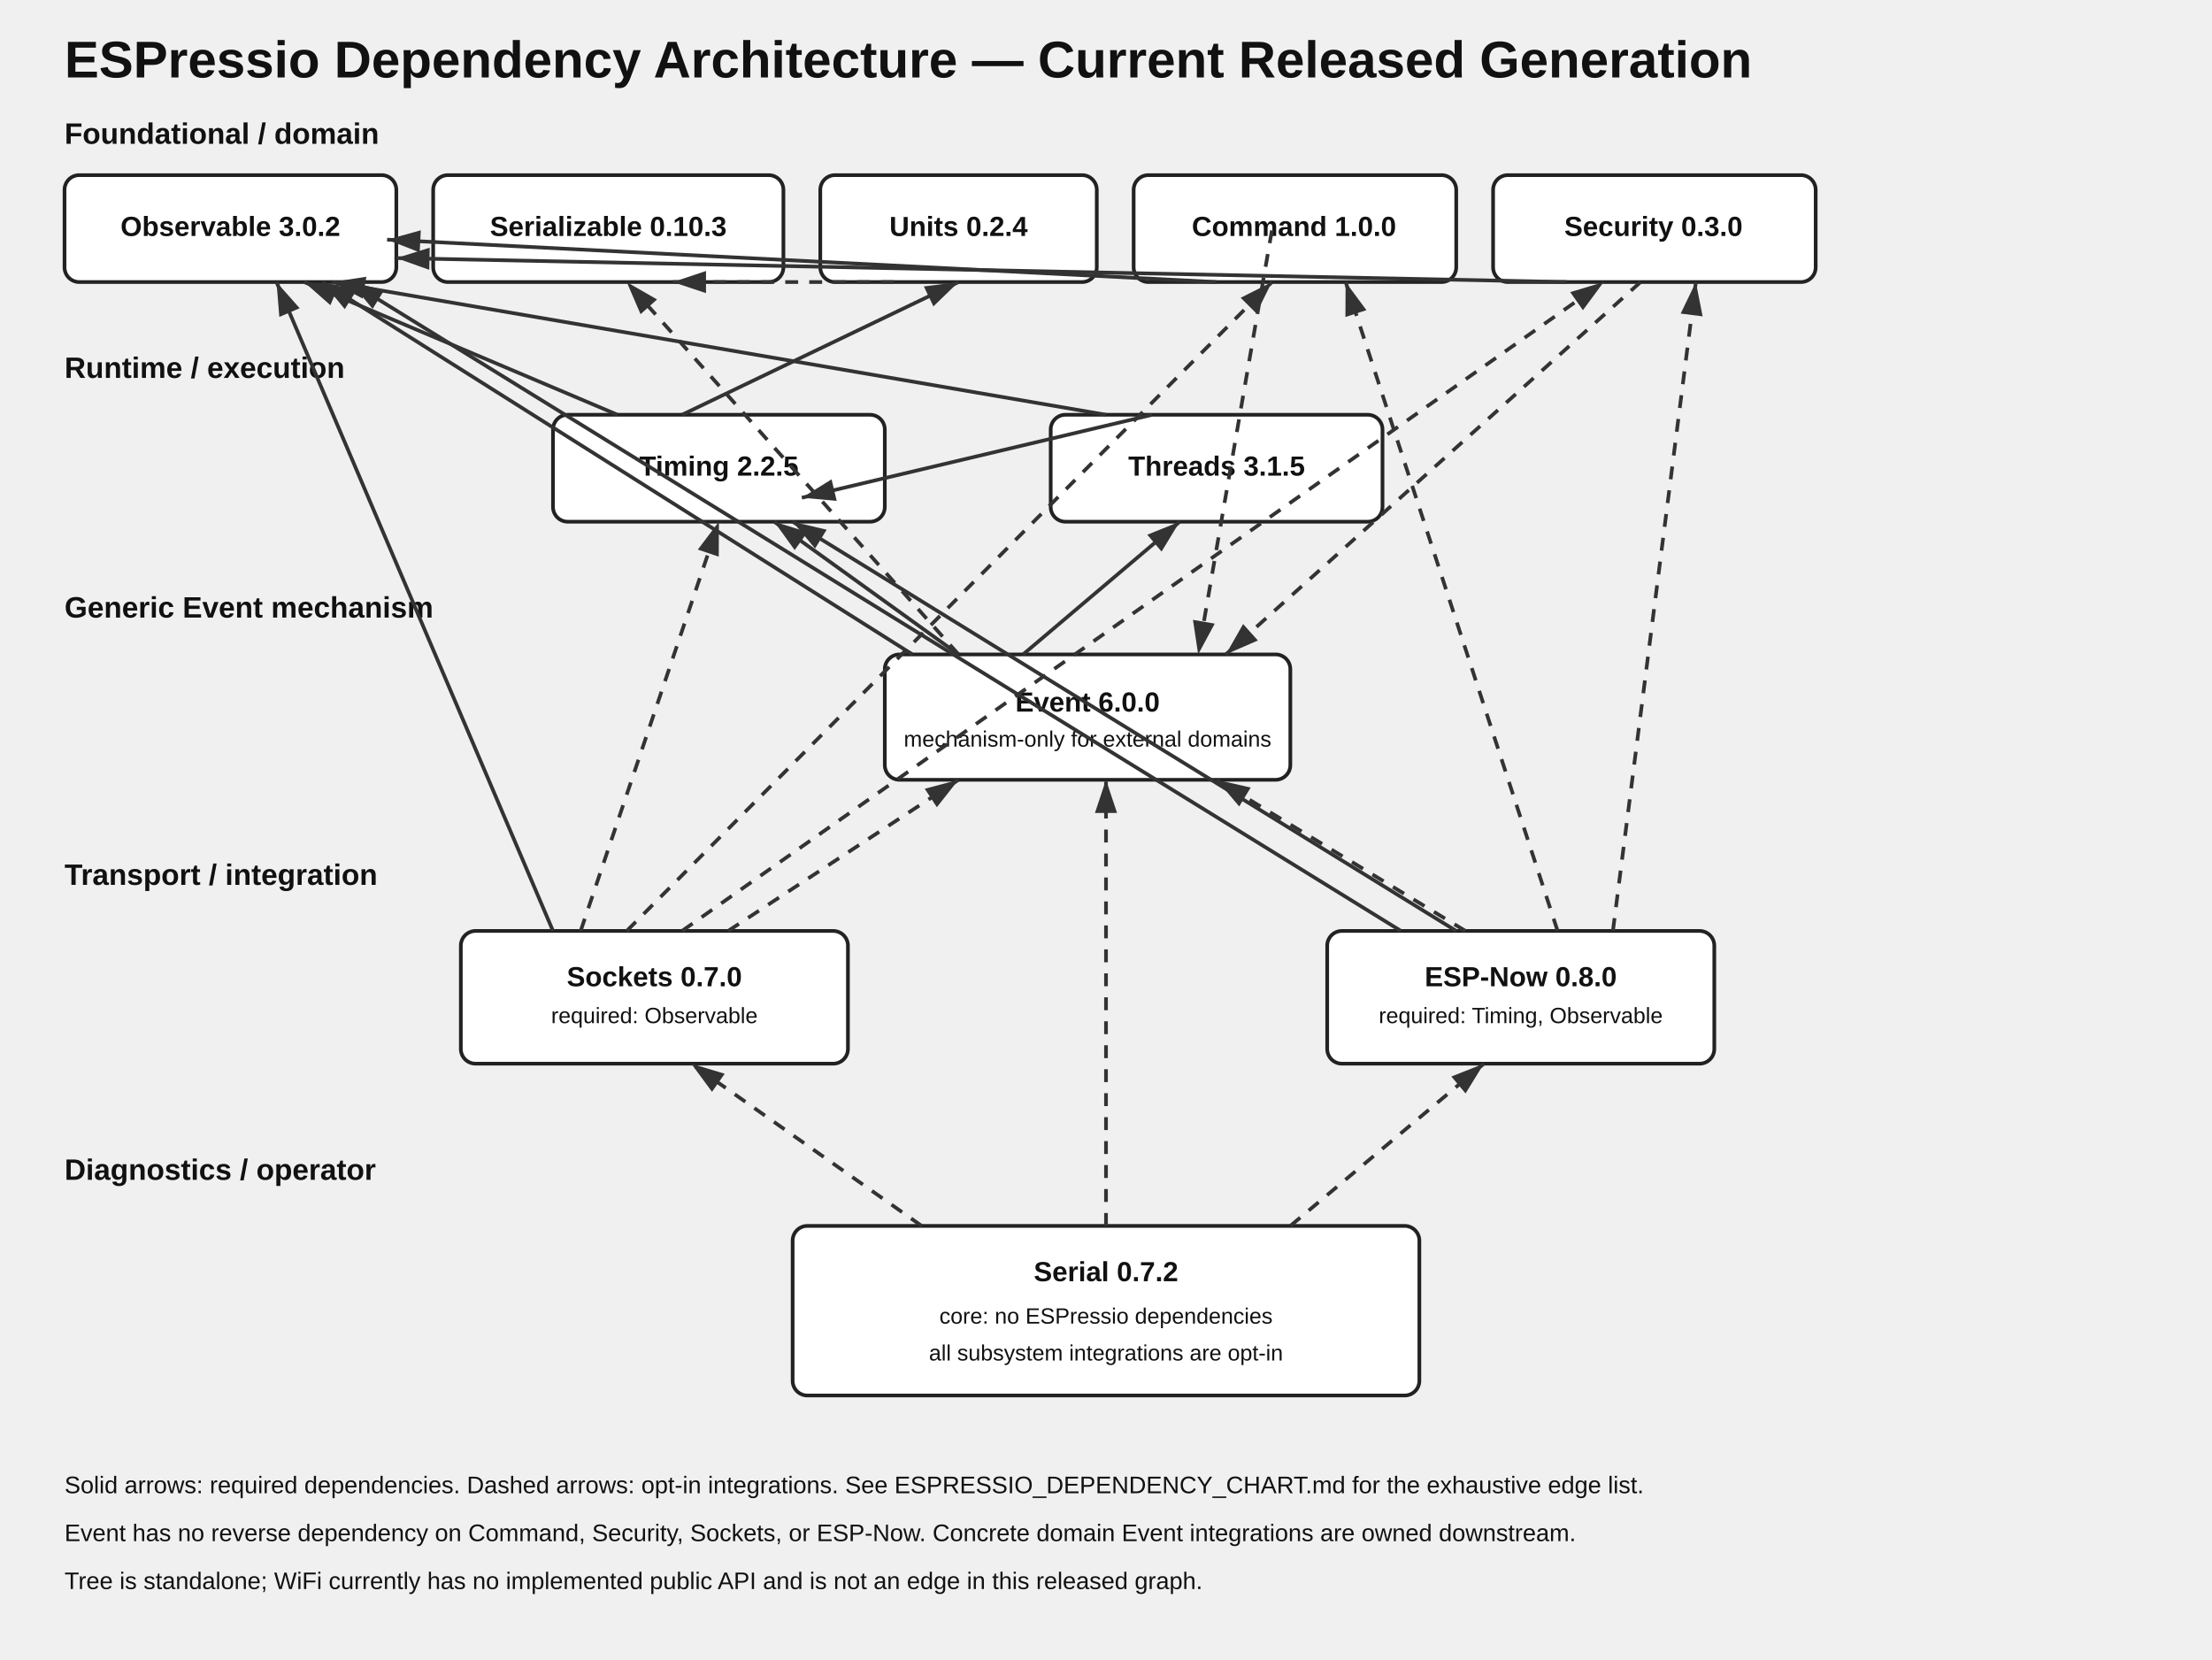
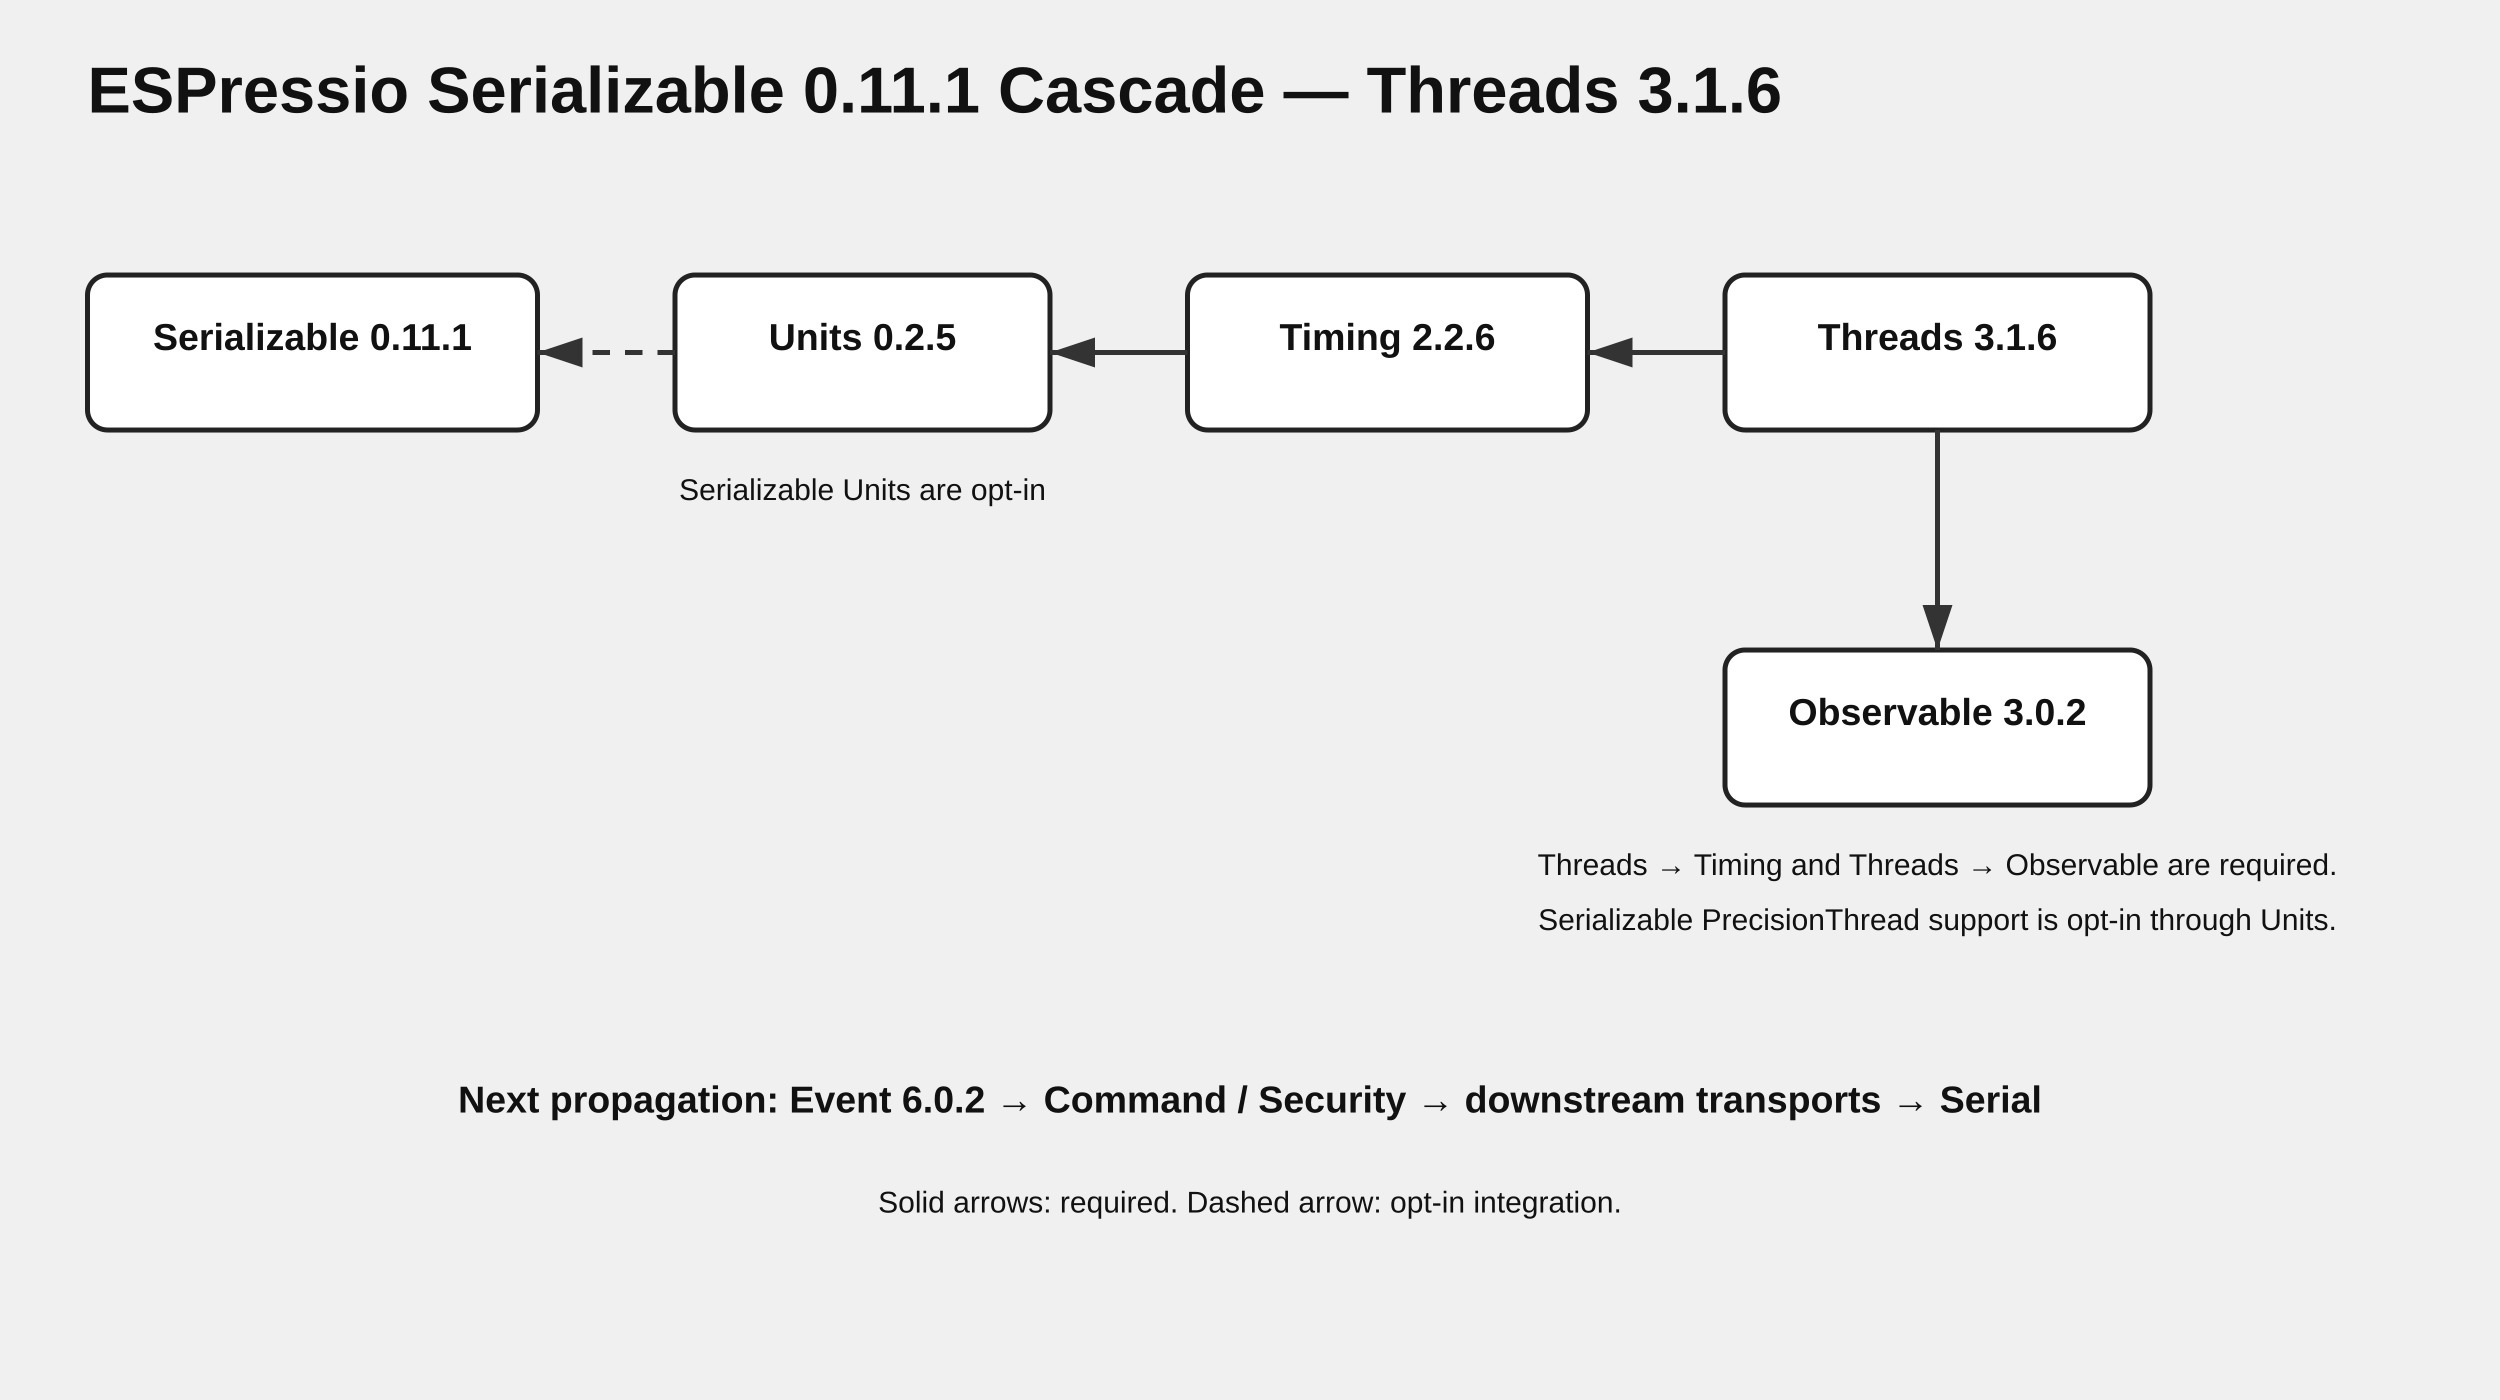
- <svg xmlns="http://www.w3.org/2000/svg" width="1200" height="900" viewBox="0 0 1200 900">
-   <style>text{font-family:Arial,sans-serif;fill:#111}.title{font-size:28px;font-weight:700}.section{font-size:16px;font-weight:700}.node{fill:#fff;stroke:#222;stroke-width:2}.label{font-size:15px;font-weight:600;text-anchor:middle}.small{font-size:12px;text-anchor:middle}.note{font-size:13px}.edge{stroke:#333;stroke-width:2;fill:none;marker-end:url(#arrow)}.optional{stroke-dasharray:7 6}</style>
+ <svg xmlns="http://www.w3.org/2000/svg" width="1000" height="560" viewBox="0 0 1000 560">
+   <style>text{font-family:Arial,sans-serif;fill:#111}.title{font-size:26px;font-weight:700}.node{fill:#fff;stroke:#222;stroke-width:2}.label{font-size:15px;font-weight:600;text-anchor:middle}.small{font-size:12px;text-anchor:middle}.edge{stroke:#333;stroke-width:2;fill:none;marker-end:url(#arrow)}.optional{stroke-dasharray:7 6}</style>
  <defs>
    <marker id="arrow" markerWidth="10" markerHeight="10" refX="9" refY="3" orient="auto">
      <path d="M0,0 L0,6 L9,3 z" fill="#333" />
    </marker>
  </defs>
-   <text class="title" x="35" y="42">ESPressio Dependency Architecture — Current Released Generation</text>
-   <text class="section" x="35" y="78">Foundational / domain</text>
-   <rect class="node" x="35" y="95" width="180" height="58" rx="8" />
-   <text class="label" x="125" y="128">Observable 3.0.2</text>
-   <rect class="node" x="235" y="95" width="190" height="58" rx="8" />
-   <text class="label" x="330" y="128">Serializable 0.10.3</text>
-   <rect class="node" x="445" y="95" width="150" height="58" rx="8" />
-   <text class="label" x="520" y="128">Units 0.2.4</text>
-   <rect class="node" x="615" y="95" width="175" height="58" rx="8" />
-   <text class="label" x="702" y="128">Command 1.0.0</text>
-   <rect class="node" x="810" y="95" width="175" height="58" rx="8" />
-   <text class="label" x="897" y="128">Security 0.3.0</text>
-   <path class="edge optional" d="M485 153 L365 153" />
-   <path class="edge" d="M660 153 L210 130" />
-   <path class="edge" d="M850 153 L215 140" />
-   <text class="section" x="35" y="205">Runtime / execution</text>
-   <rect class="node" x="300" y="225" width="180" height="58" rx="8" />
-   <text class="label" x="390" y="258">Timing 2.2.5</text>
-   <rect class="node" x="570" y="225" width="180" height="58" rx="8" />
-   <text class="label" x="660" y="258">Threads 3.1.5</text>
-   <path class="edge" d="M370 225 L520 153" />
-   <path class="edge" d="M335 225 L165 153" />
-   <path class="edge" d="M625 225 L435 270" />
-   <path class="edge" d="M600 225 L180 153" />
-   <text class="section" x="35" y="335">Generic Event mechanism</text>
-   <rect class="node" x="480" y="355" width="220" height="68" rx="8" />
-   <text class="label" x="590" y="386">Event 6.0.0</text>
-   <text class="small" x="590" y="405">mechanism-only for external domains</text>
-   <path class="edge" d="M555 355 L640 283" />
-   <path class="edge" d="M520 355 L420 283" />
-   <path class="edge" d="M495 355 L175 153" />
-   <path class="edge optional" d="M520 355 L340 153" />
-   <path class="edge optional" d="M690 125 L650 355" />
-   <path class="edge optional" d="M890 153 L665 355" />
-   <text class="section" x="35" y="480">Transport / integration</text>
-   <rect class="node" x="250" y="505" width="210" height="72" rx="8" />
-   <text class="label" x="355" y="535">Sockets 0.7.0</text>
-   <text class="small" x="355" y="555">required: Observable</text>
-   <rect class="node" x="720" y="505" width="210" height="72" rx="8" />
-   <text class="label" x="825" y="535">ESP-Now 0.8.0</text>
-   <text class="small" x="825" y="555">required: Timing, Observable</text>
-   <path class="edge" d="M300 505 L150 153" />
-   <path class="edge optional" d="M395 505 L520 423" />
-   <path class="edge optional" d="M340 505 L690 153" />
-   <path class="edge optional" d="M370 505 L870 153" />
-   <path class="edge optional" d="M315 505 L390 283" />
-   <path class="edge" d="M790 505 L430 283" />
-   <path class="edge" d="M760 505 L190 153" />
-   <path class="edge optional" d="M795 505 L660 423" />
-   <path class="edge optional" d="M845 505 L730 153" />
-   <path class="edge optional" d="M875 505 L920 153" />
-   <text class="section" x="35" y="640">Diagnostics / operator</text>
-   <rect class="node" x="430" y="665" width="340" height="92" rx="8" />
-   <text class="label" x="600" y="695">Serial 0.7.2</text>
-   <text class="small" x="600" y="718">core: no ESPressio dependencies</text>
-   <text class="small" x="600" y="738">all subsystem integrations are opt-in</text>
-   <path class="edge optional" d="M500 665 L375 577" />
-   <path class="edge optional" d="M700 665 L805 577" />
-   <path class="edge optional" d="M600 665 L600 423" />
-   <text class="note" x="35" y="810">Solid arrows: required dependencies. Dashed arrows: opt-in integrations. See ESPRESSIO_DEPENDENCY_CHART.md for the exhaustive edge list.</text>
-   <text class="note" x="35" y="836">Event has no reverse dependency on Command, Security, Sockets, or ESP-Now. Concrete domain Event integrations are owned downstream.</text>
-   <text class="note" x="35" y="862">Tree is standalone; WiFi currently has no implemented public API and is not an edge in this released graph.</text>
+   <text class="title" x="35" y="45">ESPressio Serializable 0.11.1 Cascade — Threads 3.1.6</text>
+   <rect class="node" x="35" y="110" width="180" height="62" rx="8" />
+   <text class="label" x="125" y="140">Serializable 0.11.1</text>
+   <rect class="node" x="270" y="110" width="150" height="62" rx="8" />
+   <text class="label" x="345" y="140">Units 0.2.5</text>
+   <rect class="node" x="475" y="110" width="160" height="62" rx="8" />
+   <text class="label" x="555" y="140">Timing 2.2.6</text>
+   <rect class="node" x="690" y="110" width="170" height="62" rx="8" />
+   <text class="label" x="775" y="140">Threads 3.1.6</text>
+   <path class="edge optional" d="M270 141 L215 141" />
+   <path class="edge" d="M475 141 L420 141" />
+   <path class="edge" d="M690 141 L635 141" />
+   <rect class="node" x="690" y="260" width="170" height="62" rx="8" />
+   <text class="label" x="775" y="290">Observable 3.0.2</text>
+   <path class="edge" d="M775 172 L775 260" />
+   <text class="small" x="345" y="200">Serializable Units are opt-in</text>
+   <text class="small" x="775" y="350">Threads → Timing and Threads → Observable are required.</text>
+   <text class="small" x="775" y="372">Serializable PrecisionThread support is opt-in through Units.</text>
+   <text class="label" x="500" y="445">Next propagation: Event 6.0.2 → Command / Security → downstream transports → Serial</text>
+   <text class="small" x="500" y="485">Solid arrows: required. Dashed arrow: opt-in integration.</text>
</svg>
